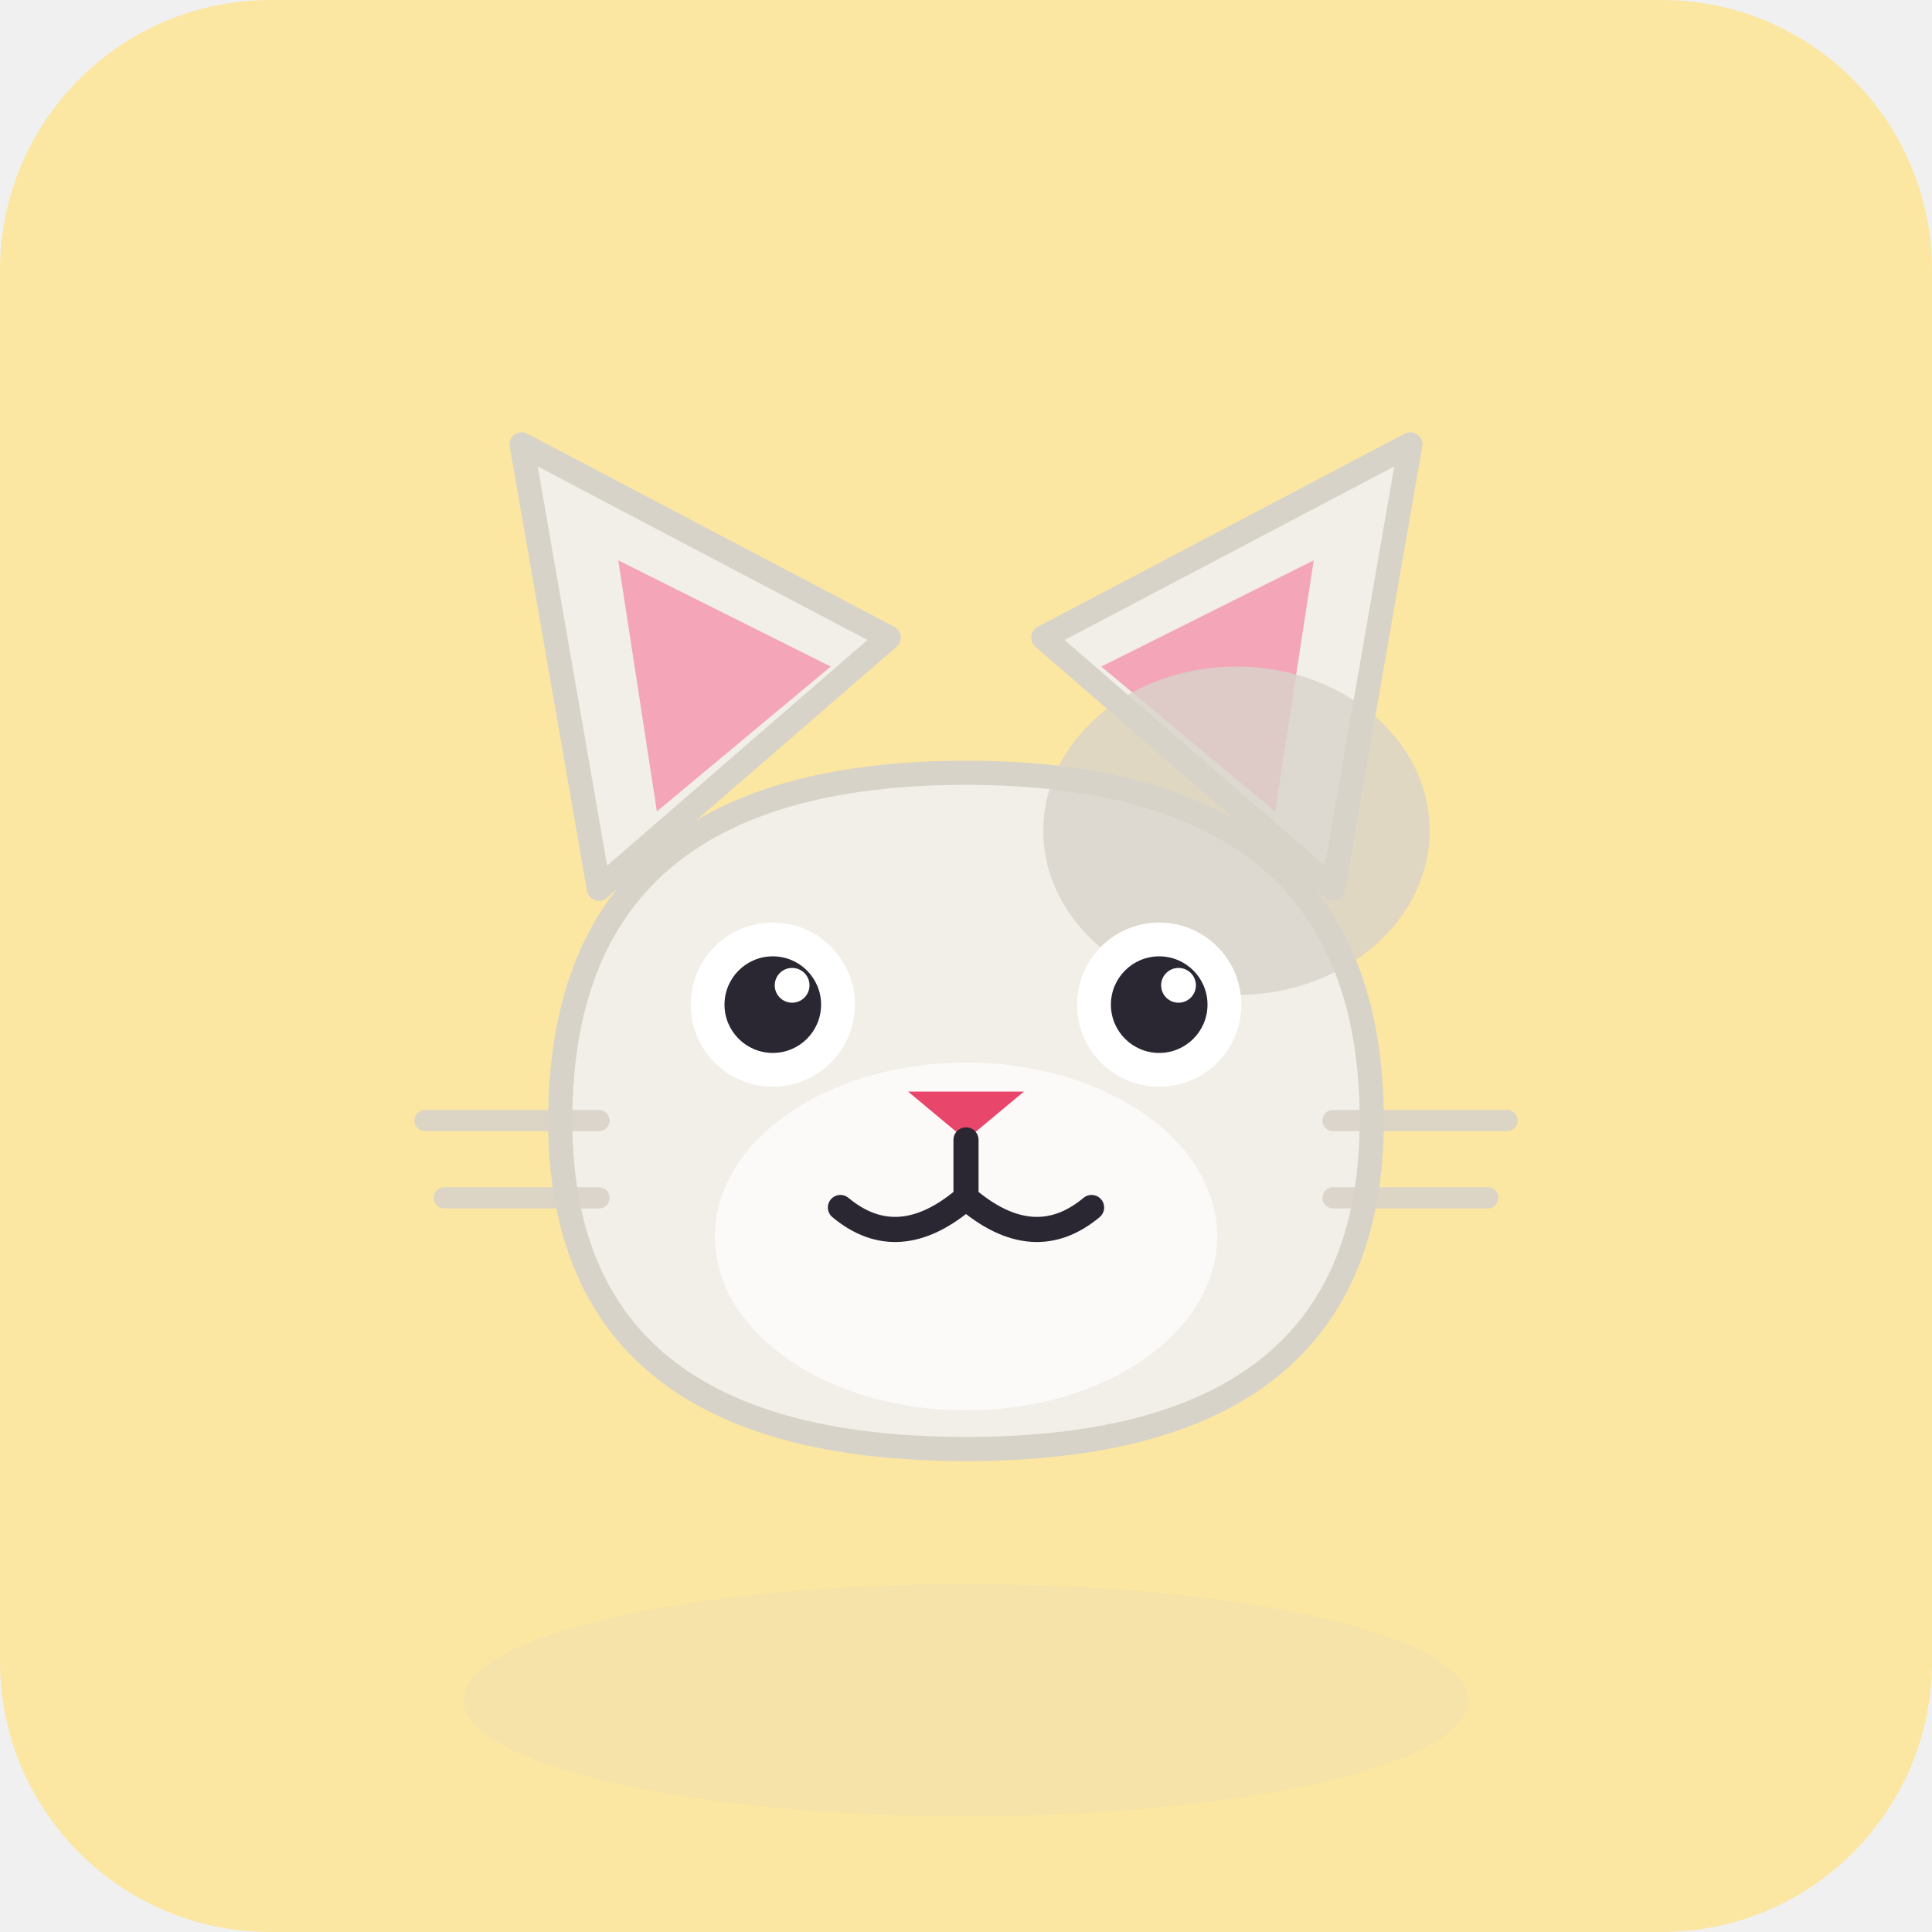
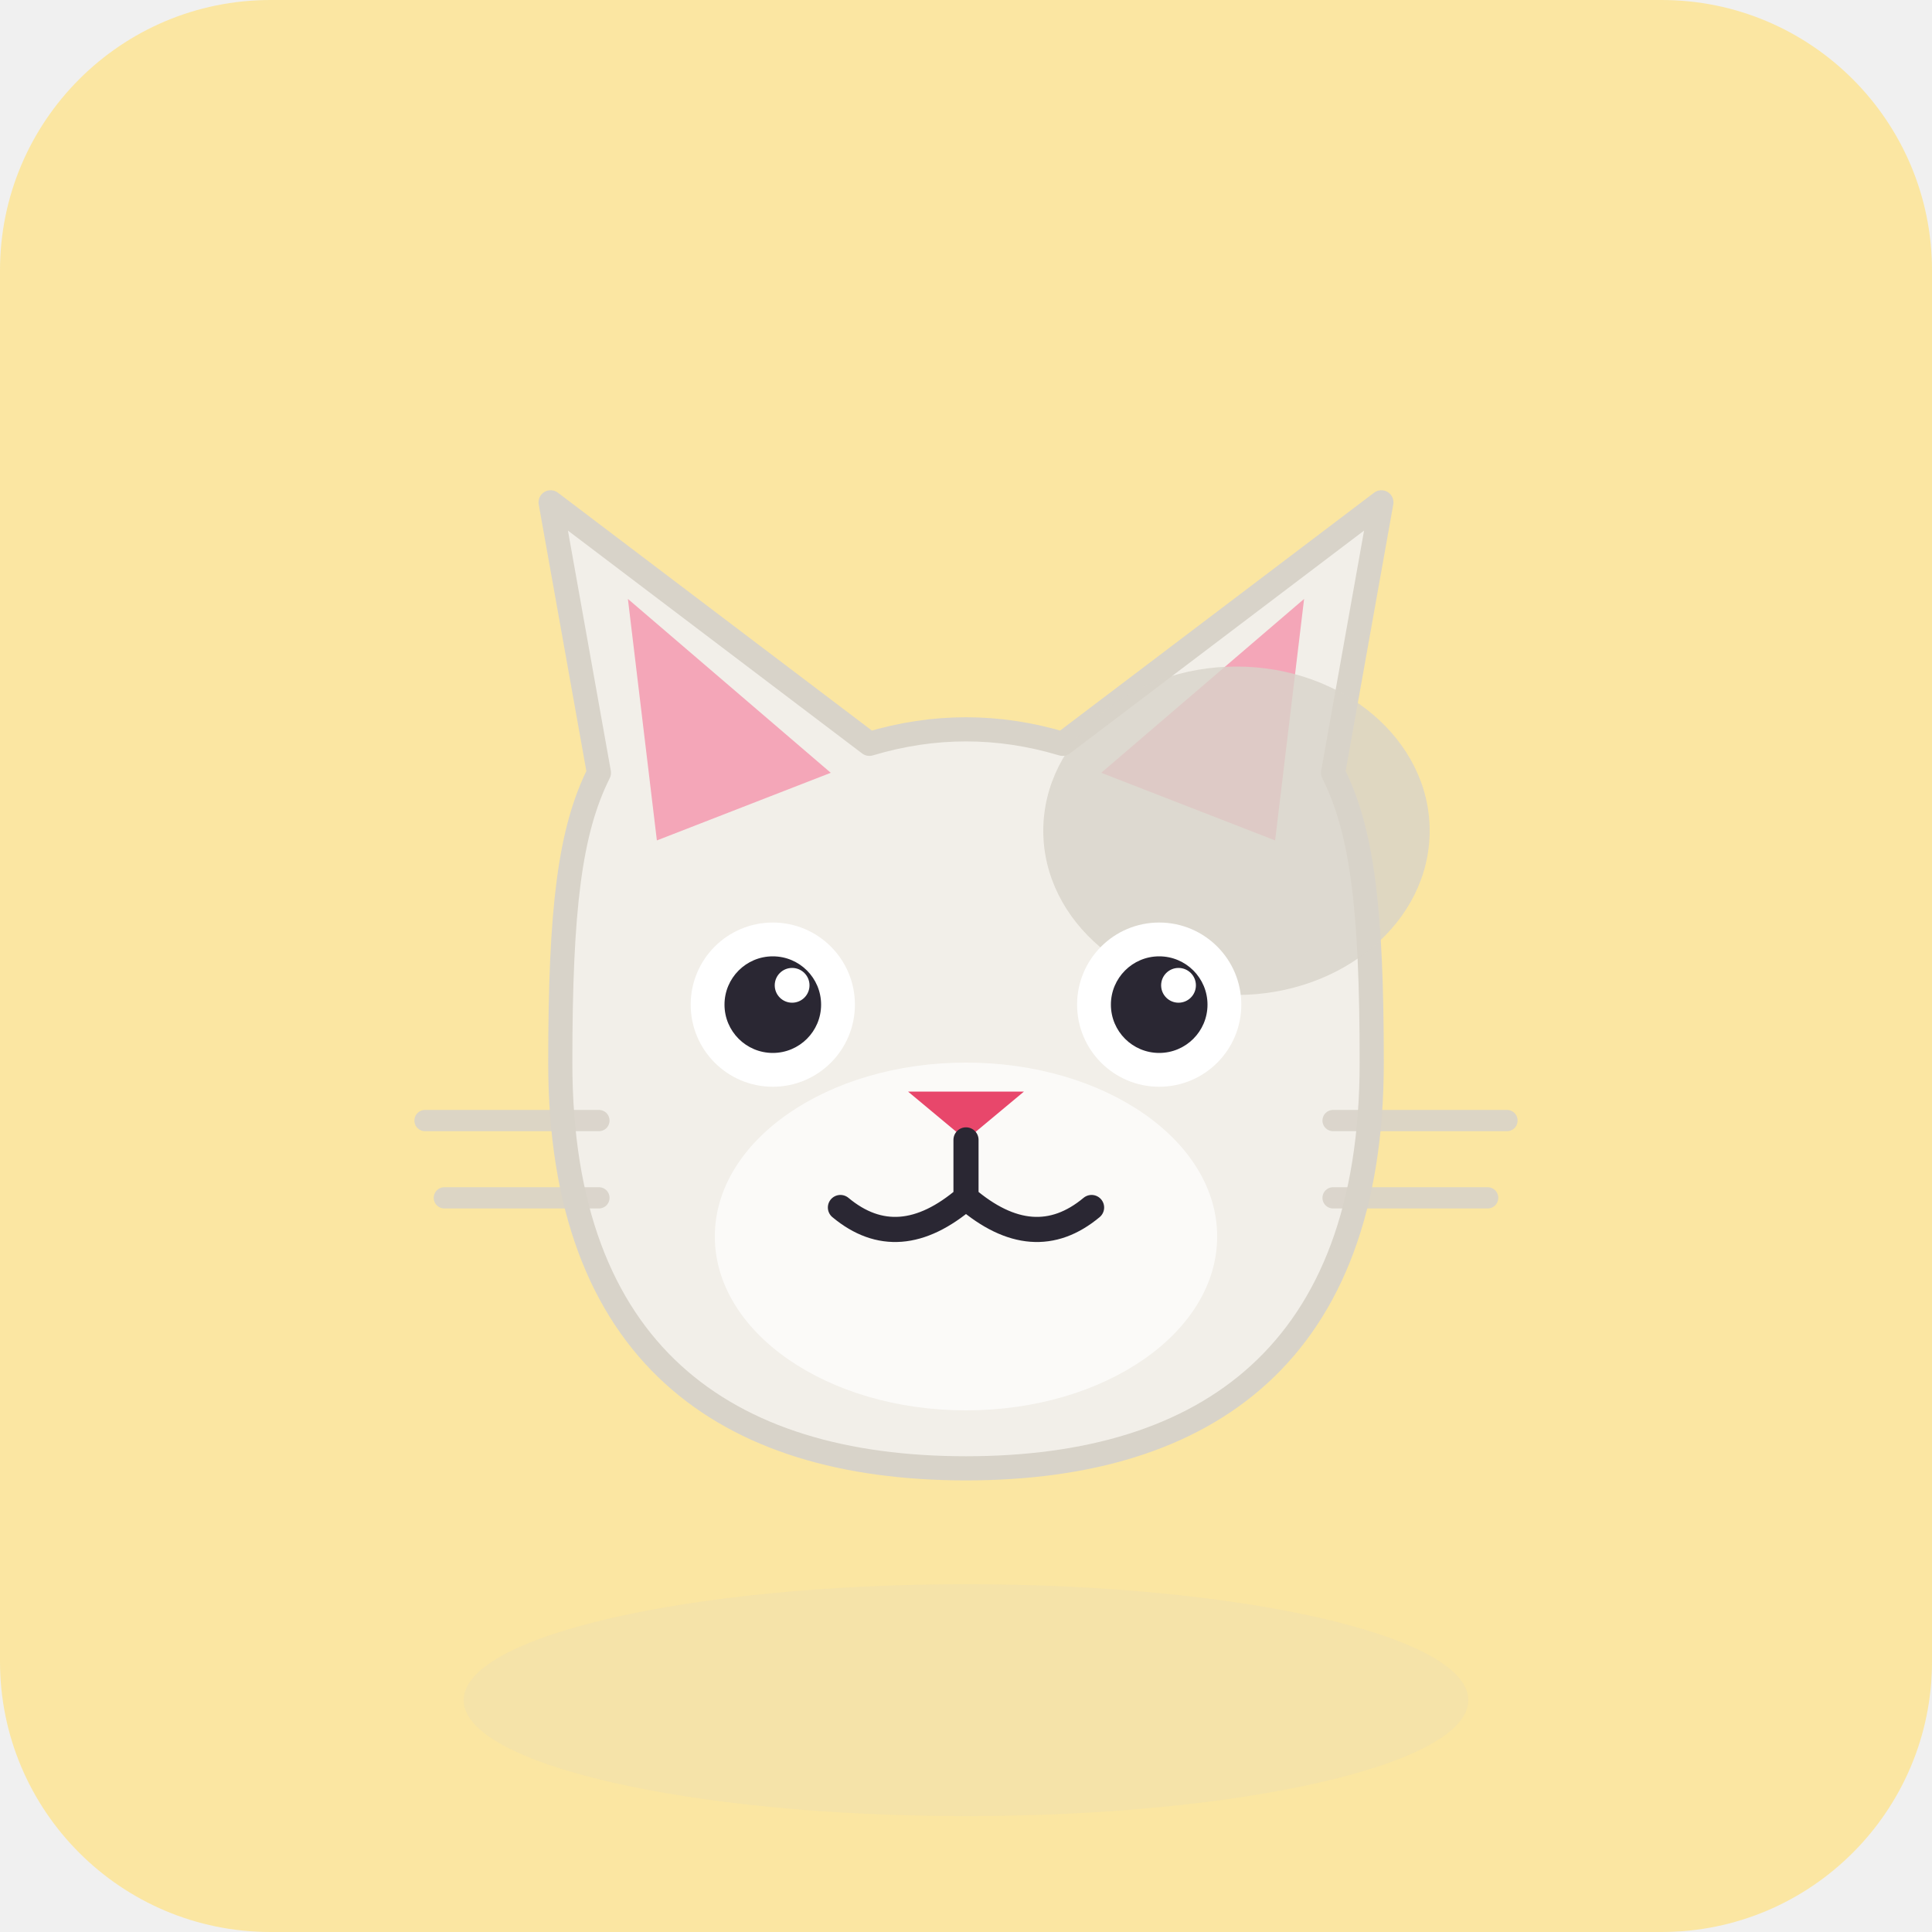
<svg xmlns="http://www.w3.org/2000/svg" viewBox="0 0 200 200" width="200" height="200" role="img">
  <rect width="200" height="200" rx="28" fill="#FBE6A2" />
  <ellipse cx="100" cy="176" rx="52" ry="12" fill="#D8D3C9" opacity=".18" />
-   <g stroke="#D8D3C9" stroke-width="2.5" stroke-linejoin="round">
-     <path d="M62 92 L54 46 L92 66 Z" fill="#F2EFE9" />
-     <path d="M138 92 L146 46 L108 66 Z" fill="#F2EFE9" />
-     <path d="M100 150 q-42 0 -42 -34 q0 -36 42 -36 q42 0 42 36 q0 34 -42 34 z" fill="#F2EFE9" />
-   </g>
-   <path d="M68 84 L64 58 L86 69 Z" fill="#F4A6B8" />
-   <path d="M132 84 L136 58 L114 69 Z" fill="#F4A6B8" />
+   <path d="M58 110 C58 94 59 86 62 80 L57 52 L90 77 Q100 74 110 77 L143 52 L138 80            C141 86 142 94 142 110 C142 140 125 152 100 152 C75 152 58 140 58 110 Z" fill="#F2EFE9" stroke="#D8D3C9" stroke-width="2.5" stroke-linejoin="round" />
+   <path d="M68 87 L65 62 L86 80 Z" fill="#F4A6B8" />
+   <path d="M132 87 L135 62 L114 80 Z" fill="#F4A6B8" />
  <ellipse cx="128" cy="86" rx="20" ry="17" fill="#D8D3C9" opacity=".8" />
  <ellipse cx="100" cy="128" rx="26" ry="18" fill="#FFFFFF" opacity=".7" />
  <circle cx="80" cy="104" r="8.5" fill="#fff" />
  <circle cx="80" cy="104" r="5" fill="#2A2733" />
  <circle cx="82" cy="102" r="1.8" fill="#fff" />
  <circle cx="120" cy="104" r="8.5" fill="#fff" />
  <circle cx="120" cy="104" r="5" fill="#2A2733" />
  <circle cx="122" cy="102" r="1.8" fill="#fff" />
  <path d="M100 118 l-6 -5 h12 z" fill="#E8476B" />
  <path d="M100 118 v6 M100 124 q-7 6 -13 1 M100 124 q7 6 13 1" stroke="#2A2733" stroke-width="2.6" fill="none" stroke-linecap="round" />
  <g stroke="#D8D3C9" stroke-width="2.2" stroke-linecap="round" opacity=".9">
    <path d="M62 116 h-18 M62 124 h-16 M138 116 h18 M138 124 h16" />
  </g>
</svg>
